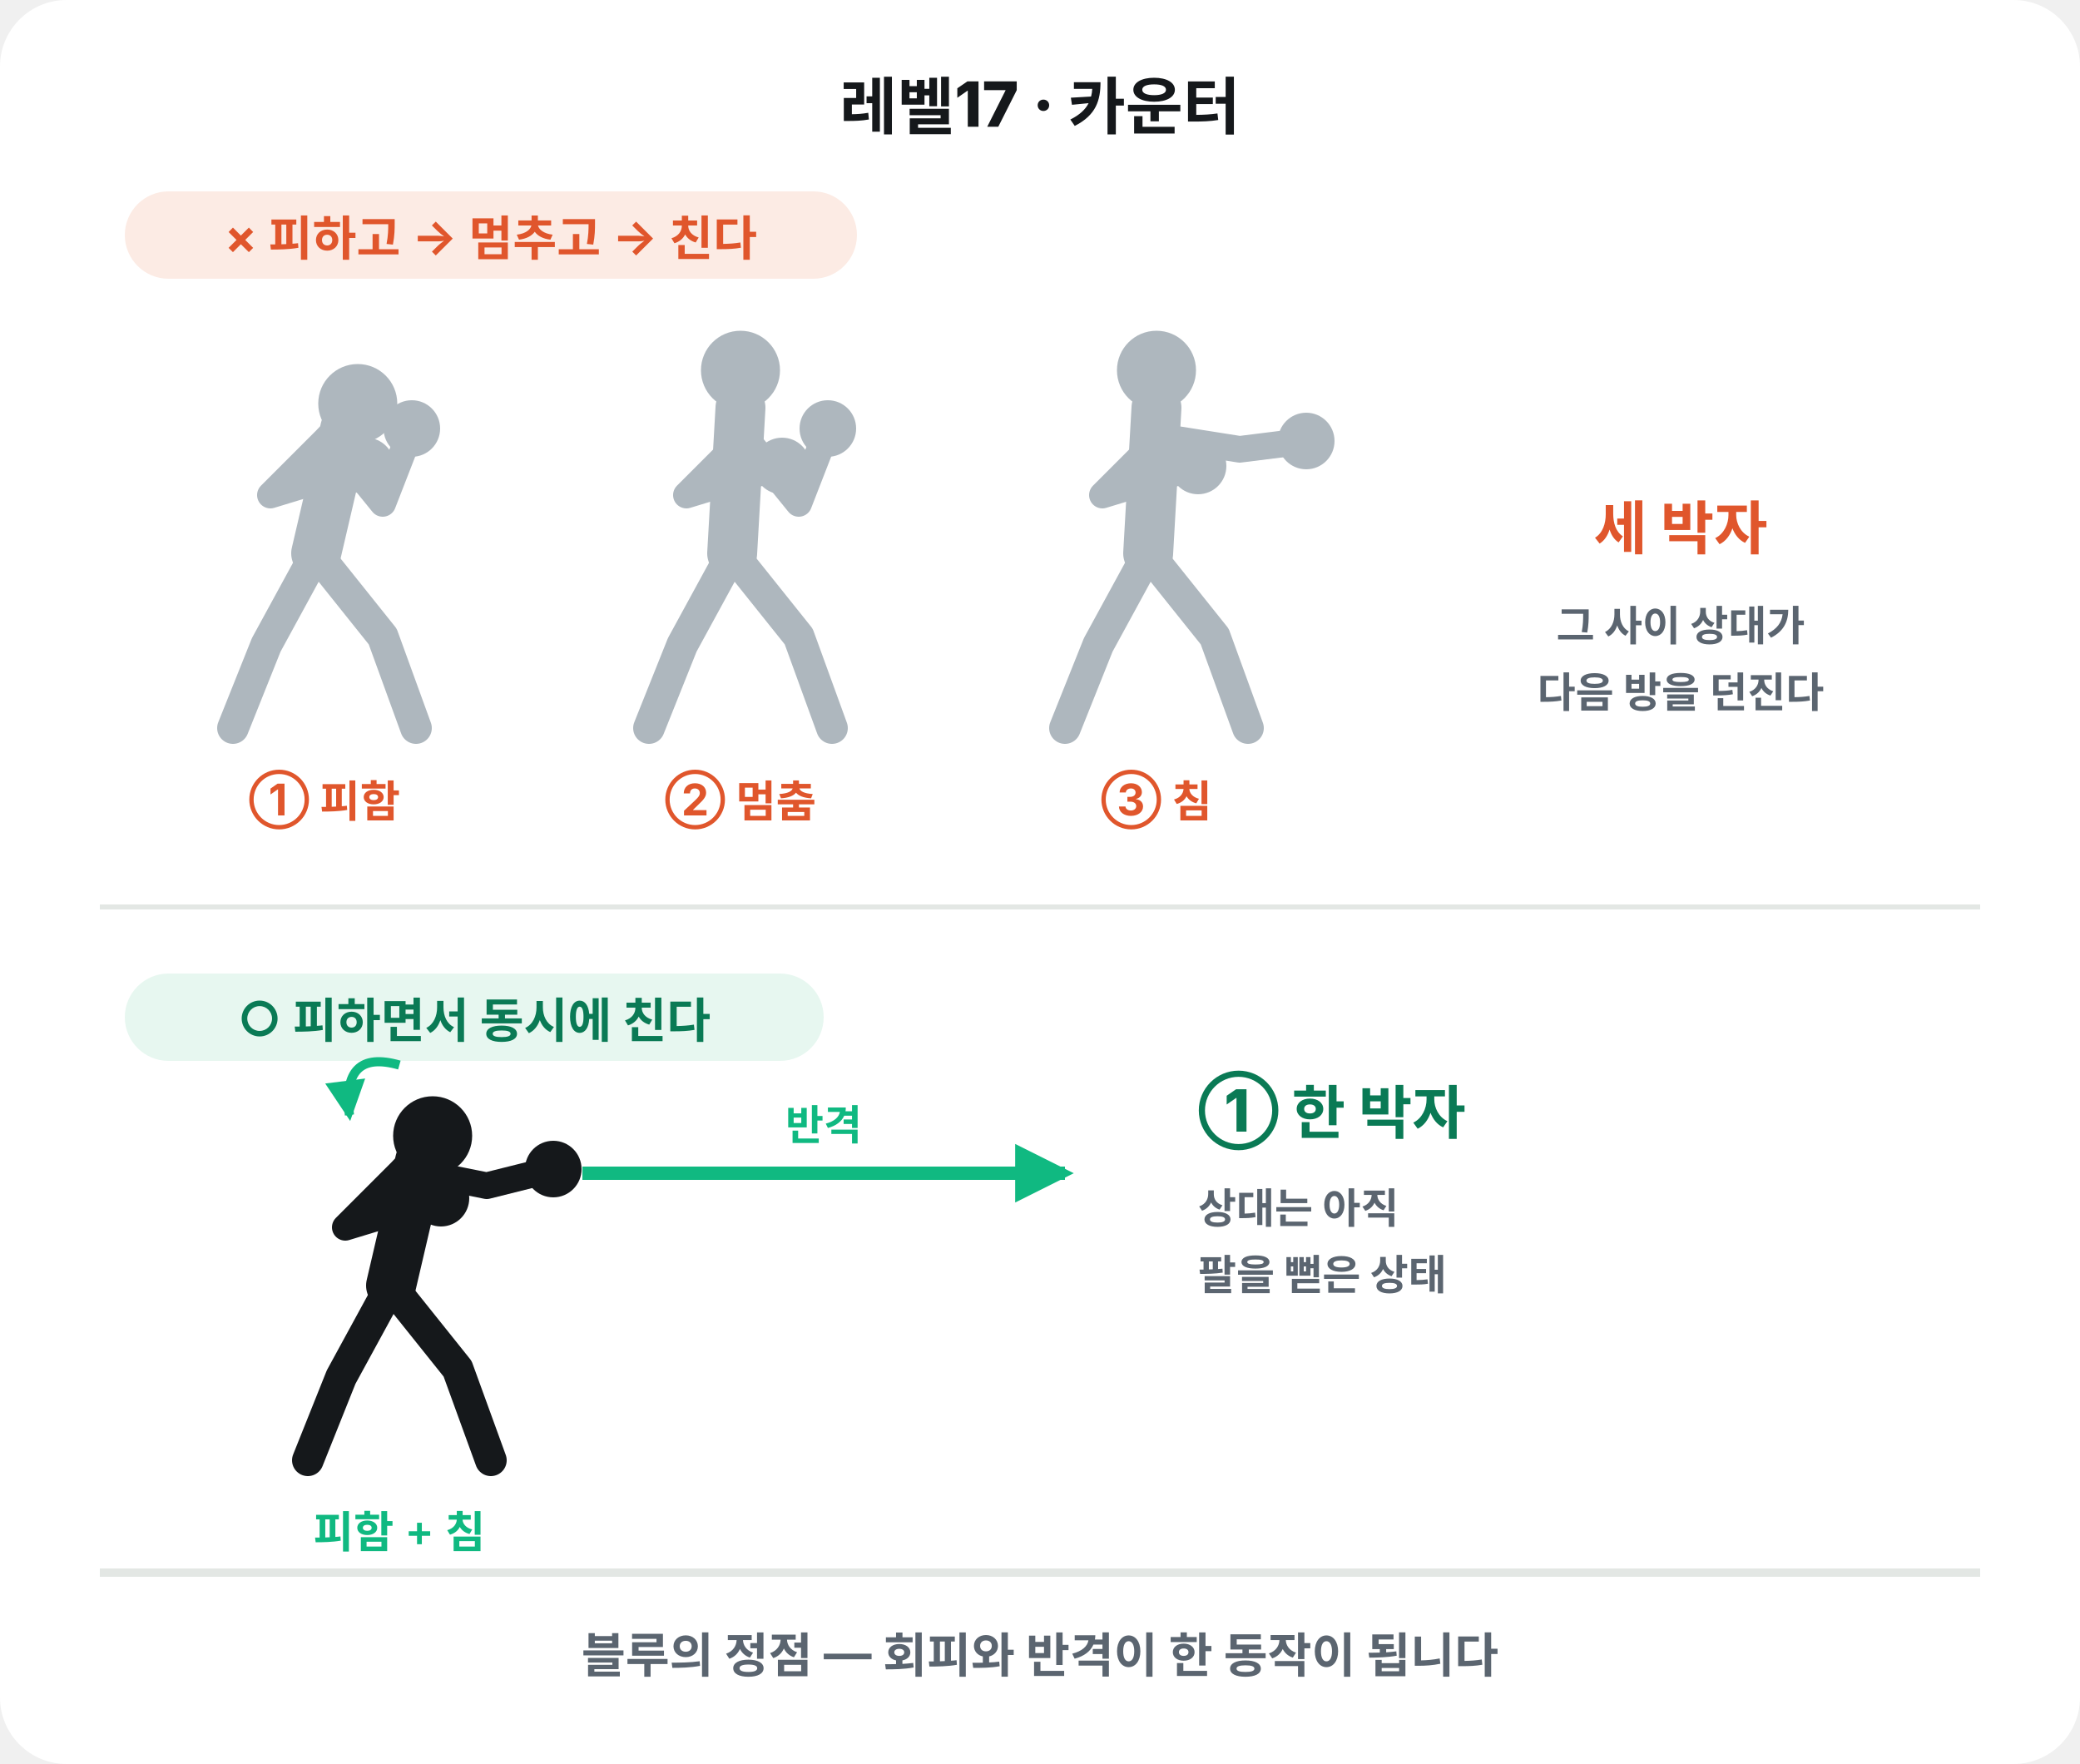
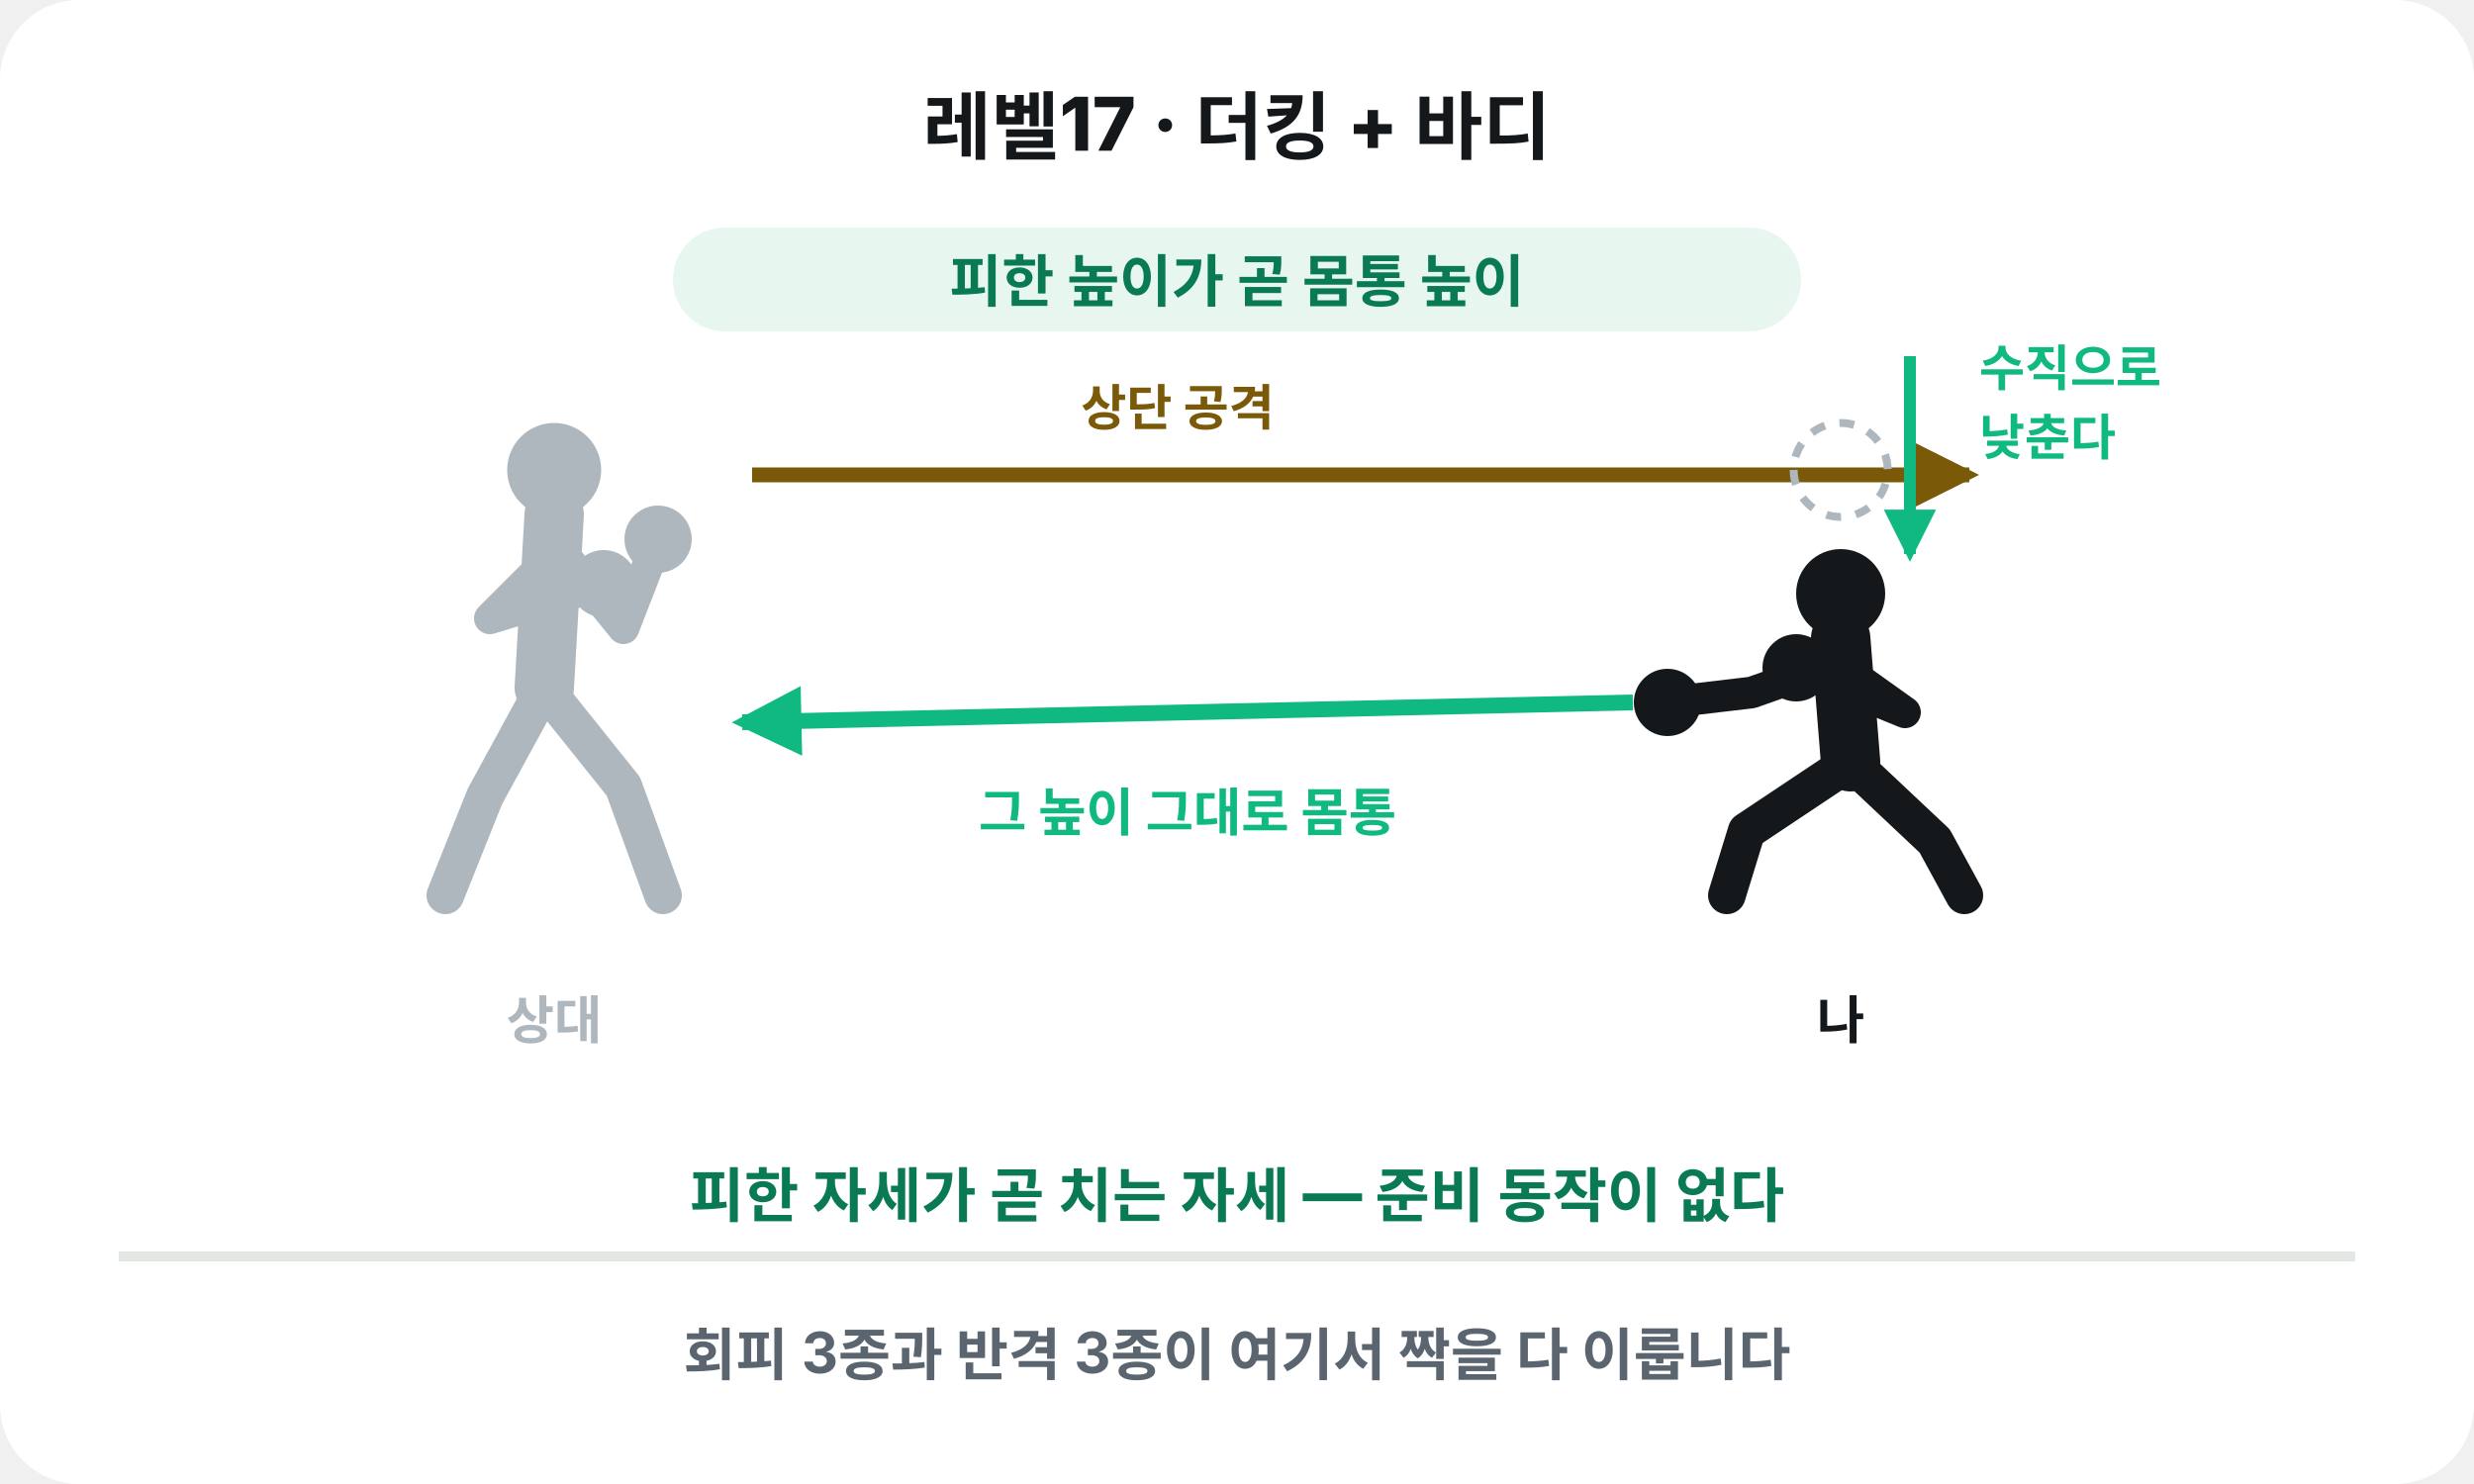
- <svg xmlns="http://www.w3.org/2000/svg" viewBox="0 0 500 424" role="img" font-family="'Pretendard','IBM Plex Sans KR',system-ui,-apple-system,'Malgun Gothic',sans-serif" aria-label="피하고 멈춘 뒤 치면 세 박자가 걸려 늦지만, 피하면서 동시에 치면 한 박자로 끝난다.">
+ <svg xmlns="http://www.w3.org/2000/svg" viewBox="0 0 500 300" role="img" font-family="'Pretendard','IBM Plex Sans KR',system-ui,-apple-system,'Malgun Gothic',sans-serif" aria-label="상단 공격을 더킹으로 흘리면 낮아진 그 높이가 바로 상대 몸통 높이라, 준비 동작 없이 바디를 칠 수 있다.">
  <defs>
-     <marker id="x-m" viewBox="0 0 10 10" refX="8.5" refY="5" markerWidth="4.4" markerHeight="4.4" orient="auto-start-reverse">
+     <marker id="db-m" viewBox="0 0 10 10" refX="8.5" refY="5" markerWidth="4.4" markerHeight="4.4" orient="auto-start-reverse">
      <path d="M0,0 L10,5 L0,10 z" fill="#10B981" />
    </marker>
-     <marker id="x-w" viewBox="0 0 10 10" refX="8.5" refY="5" markerWidth="4.4" markerHeight="4.4" orient="auto-start-reverse">
-       <path d="M0,0 L10,5 L0,10 z" fill="#E0562C" />
+     <marker id="db-g" viewBox="0 0 10 10" refX="8.5" refY="5" markerWidth="4.4" markerHeight="4.4" orient="auto-start-reverse">
+       <path d="M0,0 L10,5 L0,10 z" fill="#7A5A08" />
    </marker>
  </defs>
-   <rect x="0" y="0" width="500" height="424" rx="16" fill="#FFFFFF" />
-   <text x="250" y="31" fill="#15181B" font-size="15" font-weight="800" text-anchor="middle">레벨17 · 카운터</text>
-   <rect x="30" y="46" width="176" height="21" rx="10.5" fill="#FCEBE4" />
-   <text x="118" y="61" fill="#E0562C" font-size="11.5" font-weight="700" text-anchor="middle">× 피하고 → 멈추고 → 친다</text>
+   <rect x="0" y="0" width="500" height="300" rx="16" fill="#FFFFFF" />
+   <text x="250" y="31" fill="#15181B" font-size="15" font-weight="800" text-anchor="middle">레벨17 · 더킹 + 바디</text>
+   <rect x="136" y="46" width="228" height="21" rx="10.5" fill="#E7F7F0" />
+   <text x="250" y="61" fill="#0A7A55" font-size="11.5" font-weight="700" text-anchor="middle">피한 높이가 곧 몸통 높이</text>
  <g opacity="1">
-     <polyline points="79,105 65,119 88,112" fill="none" stroke="#AEB7BE" stroke-width="6.4" stroke-linecap="round" stroke-linejoin="round" />
-     <circle cx="88" cy="112" r="6.8" fill="#AEB7BE" />
-     <polyline points="76,133 64,155 56,175" fill="none" stroke="#AEB7BE" stroke-width="7.6" stroke-linecap="round" stroke-linejoin="round" />
-     <polyline points="83,103 76,133" fill="none" stroke="#AEB7BE" stroke-width="12" stroke-linecap="round" stroke-linejoin="round" />
-     <polyline points="76,133 92,153 100,175" fill="none" stroke="#AEB7BE" stroke-width="7.6" stroke-linecap="round" stroke-linejoin="round" />
-     <circle cx="86" cy="97" r="9.5" fill="#AEB7BE" />
-     <polyline points="79,105 92,121 99,103" fill="none" stroke="#AEB7BE" stroke-width="6.4" stroke-linecap="round" stroke-linejoin="round" />
-     <circle cx="99" cy="103" r="6.8" fill="#AEB7BE" />
+     <polyline points="113,111 99,125 122,118" fill="none" stroke="#AEB7BE" stroke-width="6.4" stroke-linecap="round" stroke-linejoin="round" />
+     <circle cx="122" cy="118" r="6.8" fill="#AEB7BE" />
+     <polyline points="110,139 98,161 90,181" fill="none" stroke="#AEB7BE" stroke-width="7.6" stroke-linecap="round" stroke-linejoin="round" />
+     <polyline points="112,104 110,139" fill="none" stroke="#AEB7BE" stroke-width="12" stroke-linecap="round" stroke-linejoin="round" />
+     <polyline points="110,139 126,159 134,181" fill="none" stroke="#AEB7BE" stroke-width="7.6" stroke-linecap="round" stroke-linejoin="round" />
+     <circle cx="112" cy="95" r="9.5" fill="#AEB7BE" />
+     <polyline points="113,111 126,127 133,109" fill="none" stroke="#AEB7BE" stroke-width="6.4" stroke-linecap="round" stroke-linejoin="round" />
+     <circle cx="133" cy="109" r="6.8" fill="#AEB7BE" />
  </g>
-   <g opacity="1">
-     <polyline points="179,105 165,119 188,112" fill="none" stroke="#AEB7BE" stroke-width="6.4" stroke-linecap="round" stroke-linejoin="round" />
-     <circle cx="188" cy="112" r="6.8" fill="#AEB7BE" />
-     <polyline points="176,133 164,155 156,175" fill="none" stroke="#AEB7BE" stroke-width="7.6" stroke-linecap="round" stroke-linejoin="round" />
-     <polyline points="178,98 176,133" fill="none" stroke="#AEB7BE" stroke-width="12" stroke-linecap="round" stroke-linejoin="round" />
-     <polyline points="176,133 192,153 200,175" fill="none" stroke="#AEB7BE" stroke-width="7.6" stroke-linecap="round" stroke-linejoin="round" />
-     <circle cx="178" cy="89" r="9.5" fill="#AEB7BE" />
-     <polyline points="179,105 192,121 199,103" fill="none" stroke="#AEB7BE" stroke-width="6.4" stroke-linecap="round" stroke-linejoin="round" />
-     <circle cx="199" cy="103" r="6.8" fill="#AEB7BE" />
+   <text x="112" y="210" fill="#AEB7BE" font-size="10.5" font-weight="600" text-anchor="middle">상대</text>
+   <line x1="152" y1="96" x2="398" y2="96" stroke="#7A5A08" stroke-width="3" marker-end="url(#db-g)" />
+   <text x="238" y="86" fill="#7A5A08" font-size="10" font-weight="700" text-anchor="middle">상단 공격</text>
+   <g transform="translate(744,0) scale(-1,1)">
+     <circle cx="372" cy="95" r="9.5" fill="none" stroke="#AEB7BE" stroke-width="1.6" stroke-dasharray="3 3" />
+     <g opacity="1">
+       <polyline points="373,134 359,144 381,135" fill="none" stroke="#15181B" stroke-width="6.4" stroke-linecap="round" stroke-linejoin="round" />
+       <circle cx="381" cy="135" r="6.8" fill="#15181B" />
+       <polyline points="370,154 353,170 347,181" fill="none" stroke="#15181B" stroke-width="7.6" stroke-linecap="round" stroke-linejoin="round" />
+       <polyline points="372,129 370,154" fill="none" stroke="#15181B" stroke-width="12" stroke-linecap="round" stroke-linejoin="round" />
+       <polyline points="370,154 391,168 395,181" fill="none" stroke="#15181B" stroke-width="7.6" stroke-linecap="round" stroke-linejoin="round" />
+       <circle cx="372" cy="120" r="9" fill="#15181B" />
+       <polyline points="373,134 390,140 407,142" fill="none" stroke="#15181B" stroke-width="6.4" stroke-linecap="round" stroke-linejoin="round" />
+       <circle cx="407" cy="142" r="6.8" fill="#15181B" />
+     </g>
  </g>
-   <g opacity="1">
-     <polyline points="279,105 265,119 288,112" fill="none" stroke="#AEB7BE" stroke-width="6.4" stroke-linecap="round" stroke-linejoin="round" />
-     <circle cx="288" cy="112" r="6.8" fill="#AEB7BE" />
-     <polyline points="276,133 264,155 256,175" fill="none" stroke="#AEB7BE" stroke-width="7.6" stroke-linecap="round" stroke-linejoin="round" />
-     <polyline points="278,98 276,133" fill="none" stroke="#AEB7BE" stroke-width="12" stroke-linecap="round" stroke-linejoin="round" />
-     <polyline points="276,133 292,153 300,175" fill="none" stroke="#AEB7BE" stroke-width="7.6" stroke-linecap="round" stroke-linejoin="round" />
-     <circle cx="278" cy="89" r="9.5" fill="#AEB7BE" />
-     <polyline points="279,105 298,108 314,106" fill="none" stroke="#AEB7BE" stroke-width="6.4" stroke-linecap="round" stroke-linejoin="round" />
-     <circle cx="314" cy="106" r="6.8" fill="#AEB7BE" />
-   </g>
-   <text x="78" y="196" fill="#E0562C" font-size="10.5" font-weight="700" text-anchor="middle">① 피함</text>
-   <text x="178" y="196" fill="#E0562C" font-size="10.5" font-weight="700" text-anchor="middle">② 멈춤</text>
-   <text x="278" y="196" fill="#E0562C" font-size="10.5" font-weight="700" text-anchor="middle">③ 침</text>
-   <text x="404" y="132" fill="#E0562C" font-size="14" font-weight="800" text-anchor="middle">세 박자</text>
-   <text x="404" y="154" fill="#5B6570" font-size="10" font-weight="600" text-anchor="middle">그 사이 상대가</text>
-   <text x="404" y="170" fill="#5B6570" font-size="10" font-weight="600" text-anchor="middle">다음 방을 던진다</text>
-   <line x1="24" y1="218" x2="476" y2="218" stroke="#E3E7E4" stroke-width="1.2" />
-   <rect x="30" y="234" width="168" height="21" rx="10.5" fill="#E7F7F0" />
-   <text x="114" y="249" fill="#0A7A55" font-size="11.5" font-weight="700" text-anchor="middle">○ 피하면서 동시에 친다</text>
-   <g opacity="1">
-     <polyline points="97,281 83,295 106,288" fill="none" stroke="#15181B" stroke-width="6.4" stroke-linecap="round" stroke-linejoin="round" />
-     <circle cx="106" cy="288" r="6.8" fill="#15181B" />
-     <polyline points="94,309 82,331 74,351" fill="none" stroke="#15181B" stroke-width="7.6" stroke-linecap="round" stroke-linejoin="round" />
-     <polyline points="101,279 94,309" fill="none" stroke="#15181B" stroke-width="12" stroke-linecap="round" stroke-linejoin="round" />
-     <polyline points="94,309 110,329 118,351" fill="none" stroke="#15181B" stroke-width="7.6" stroke-linecap="round" stroke-linejoin="round" />
-     <circle cx="104" cy="273" r="9.5" fill="#15181B" />
-     <polyline points="97,281 117,285 133,281" fill="none" stroke="#15181B" stroke-width="6.4" stroke-linecap="round" stroke-linejoin="round" />
-     <circle cx="133" cy="281" r="6.8" fill="#15181B" />
-   </g>
-   <path d="M96,256 Q82,252 84,268" fill="none" stroke="#10B981" stroke-width="2.2" marker-end="url(#x-m)" />
-   <line x1="140" y1="282" x2="256" y2="282" stroke="#10B981" stroke-width="3.2" marker-end="url(#x-m)" />
-   <text x="198" y="274" fill="#10B981" font-size="10" font-weight="700" text-anchor="middle">반격</text>
-   <text x="288" y="272" fill="#0A7A55" font-size="14" font-weight="800" text-anchor="start">① 한 박자</text>
-   <text x="288" y="294" fill="#5B6570" font-size="10" font-weight="600" text-anchor="start">상대는 아직</text>
-   <text x="288" y="310" fill="#5B6570" font-size="10" font-weight="600" text-anchor="start">팔을 뻗은 상태</text>
-   <text x="96" y="372" fill="#10B981" font-size="10.5" font-weight="600" text-anchor="middle">피함 + 침</text>
-   <line x1="24" y1="378" x2="476" y2="378" stroke="#E3E7E4" stroke-width="2" />
-   <text x="250" y="402" fill="#5B6570" font-size="11.5" font-weight="700" text-anchor="middle">블루의 정점 — 회피와 반격이 한 동작이 됩니다</text>
+   <text x="372" y="210" fill="#15181B" font-size="10.5" font-weight="600" text-anchor="middle">나</text>
+   <line x1="386" y1="72" x2="386" y2="112" stroke="#10B981" stroke-width="2.4" marker-end="url(#db-m)" />
+   <text x="400" y="78" fill="#10B981" font-size="10" font-weight="700" text-anchor="start">수직으로</text>
+   <text x="400" y="92" fill="#10B981" font-size="10" font-weight="700" text-anchor="start">낮춘다</text>
+   <line x1="330" y1="142" x2="150" y2="146" stroke="#10B981" stroke-width="3.2" marker-end="url(#db-m)" />
+   <text x="240" y="168" fill="#10B981" font-size="10.5" font-weight="700" text-anchor="middle">그 높이 그대로 몸통</text>
+   <text x="250" y="246" fill="#0A7A55" font-size="12" font-weight="800" text-anchor="middle">피한 자세가 곧 치는 자세 — 준비 동작이 없다</text>
+   <line x1="24" y1="254" x2="476" y2="254" stroke="#E3E7E4" stroke-width="2" />
+   <text x="250" y="278" fill="#5B6570" font-size="11.5" font-weight="700" text-anchor="middle">회피 3종과 반격 3종이 여기서 짝을 다 이룹니다</text>
</svg>
